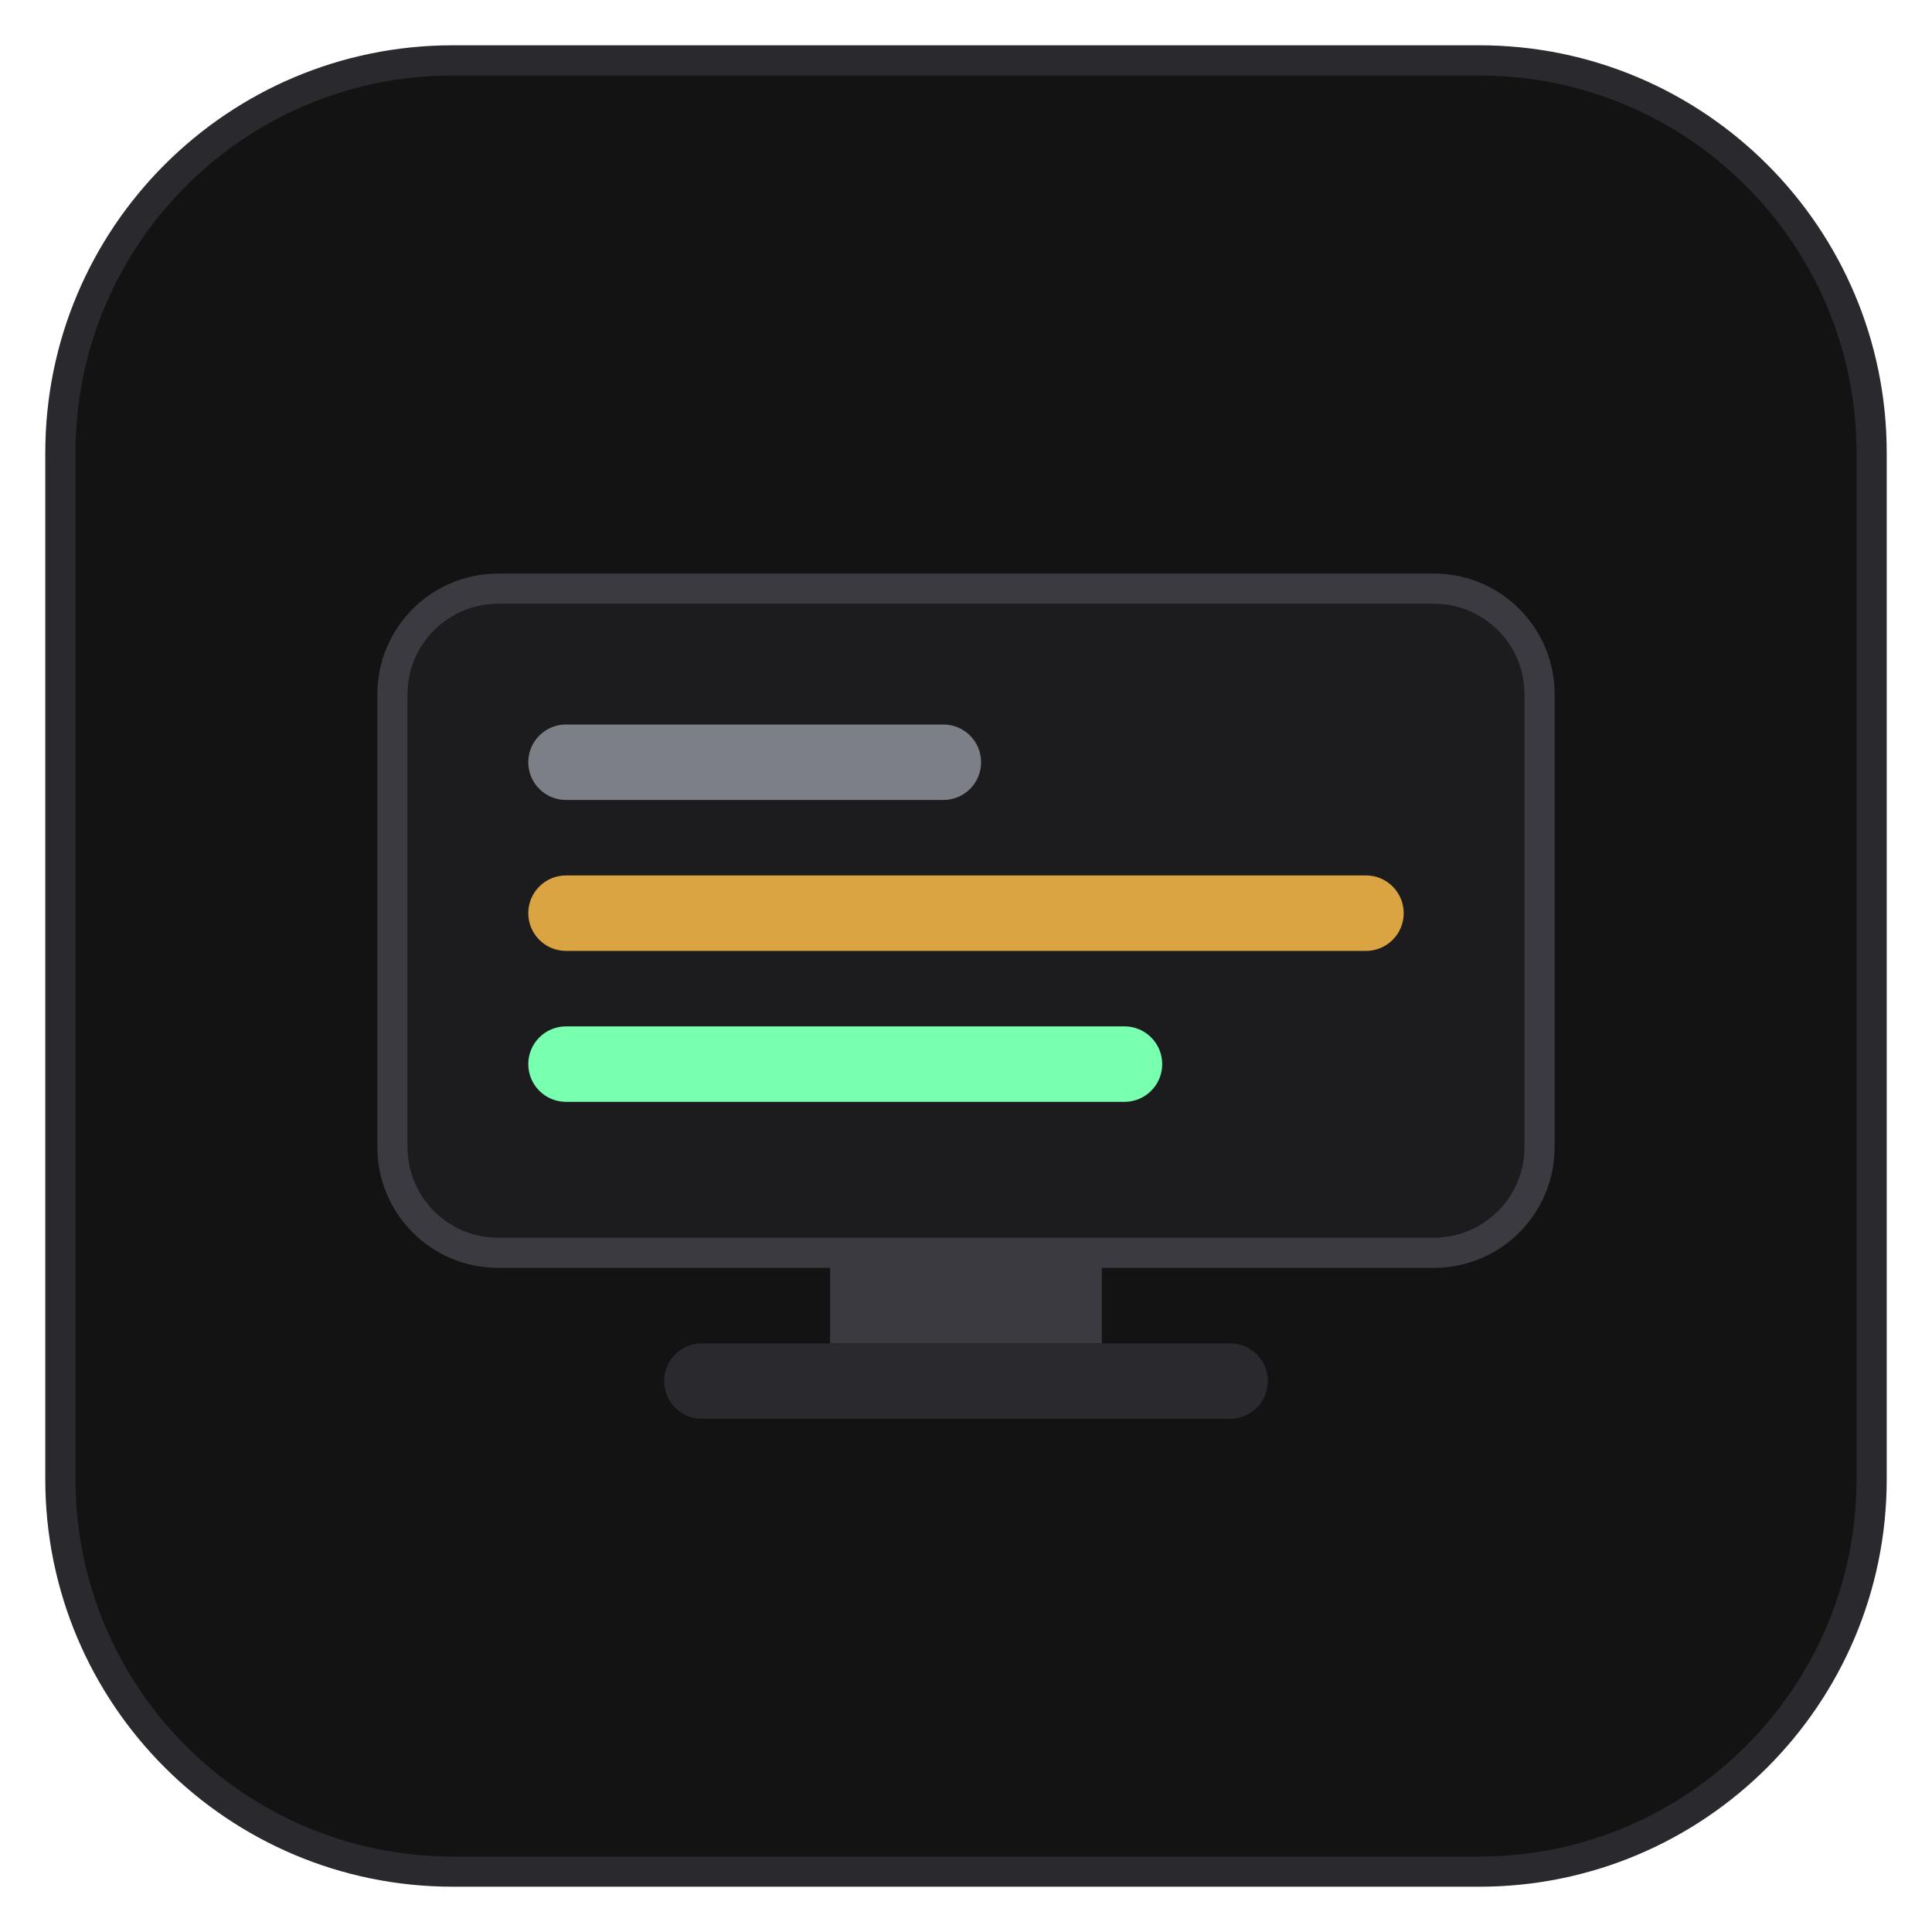
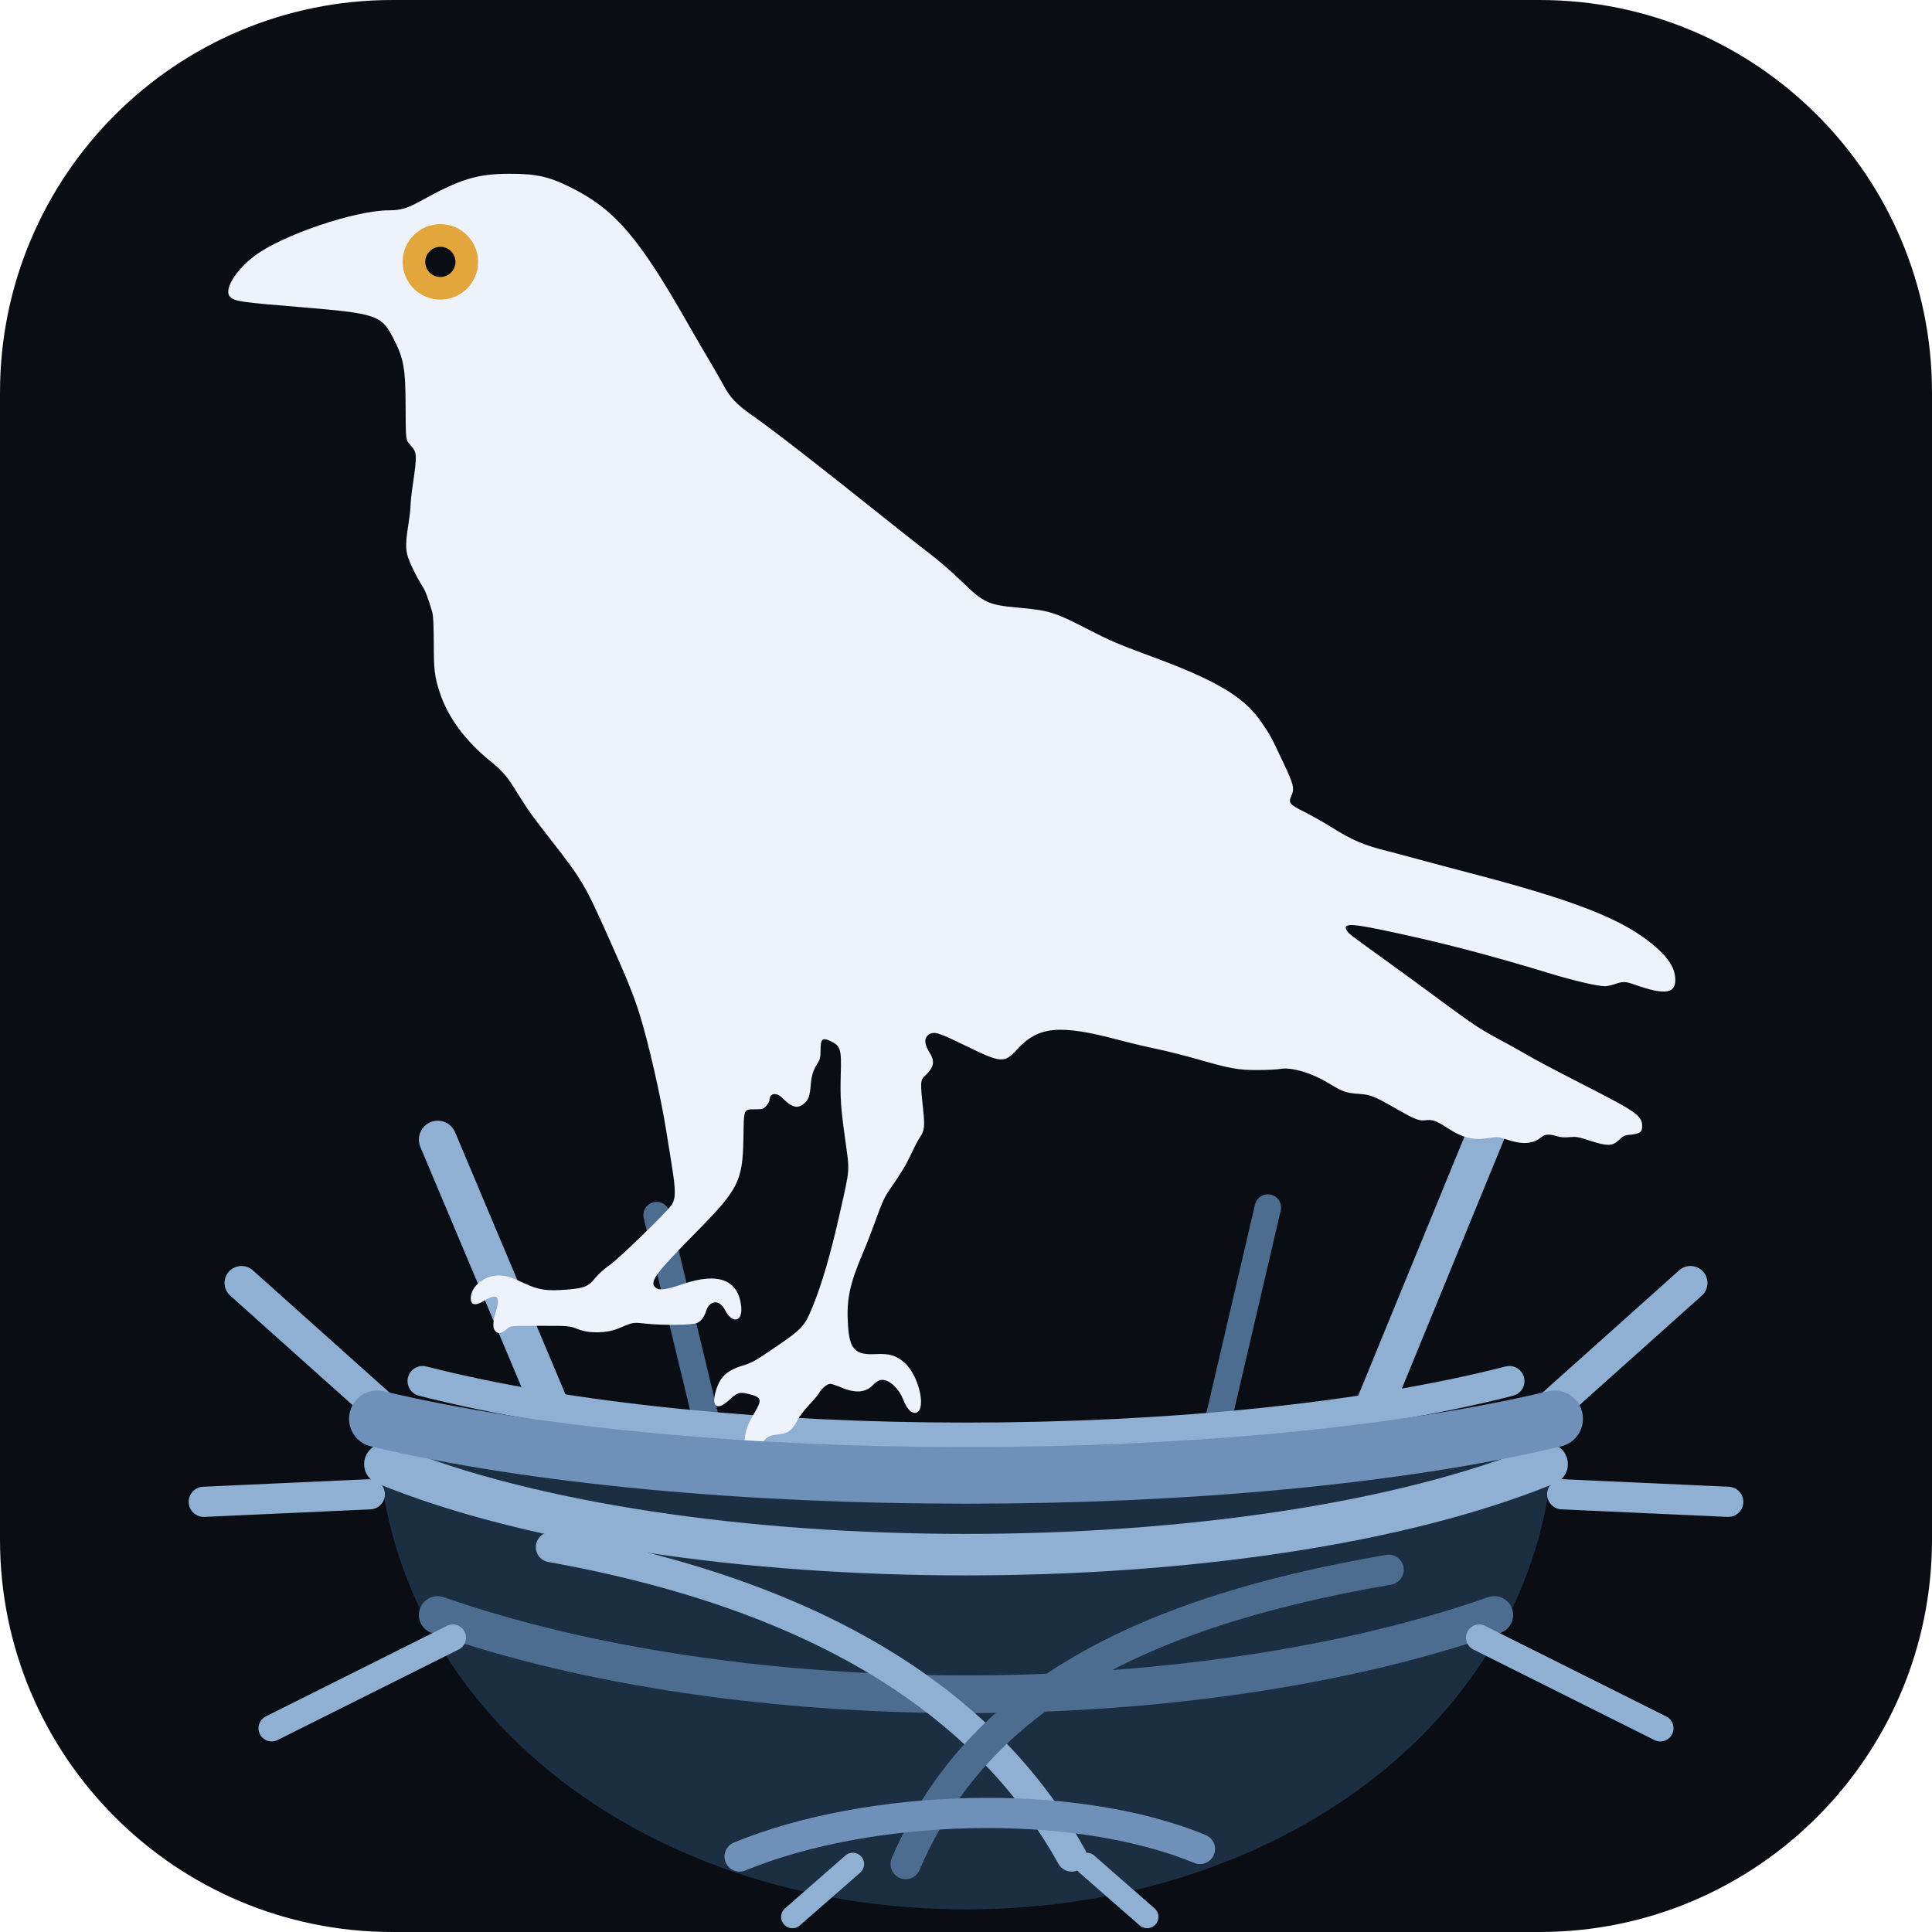
- <svg xmlns="http://www.w3.org/2000/svg" viewBox="0 0 256 256" width="256" height="256">
-   <rect x="8" y="8" width="240" height="240" rx="52" fill="#131314" />
-   <rect x="8" y="8" width="240" height="240" rx="52" fill="none" stroke="#2a2a2e" stroke-width="4" />
-   <rect x="52" y="78" width="152" height="88" rx="14" fill="#1c1c1e" stroke="#3a3a40" stroke-width="4" />
-   <rect x="70" y="96" width="60" height="10" rx="5" fill="#7c8086" />
-   <rect x="70" y="116" width="116" height="10" rx="5" fill="#d9a441" />
-   <rect x="70" y="136" width="84" height="10" rx="5" fill="#79ffb0" />
-   <rect x="110" y="166" width="36" height="12" fill="#3a3a40" />
-   <rect x="88" y="178" width="80" height="10" rx="5" fill="#2a2a2e" />
+ <svg xmlns="http://www.w3.org/2000/svg" viewBox="0 0 512 512" width="512" height="512" role="img" aria-label="Crowsnest">
+   <rect width="512" height="512" rx="104" fill="#0a0e14" />
+   <path d="M148 378 L116 302" fill="none" stroke="#8fb0d2" stroke-width="10" stroke-linecap="round" />
+   <path d="M362 378 L394 300" fill="none" stroke="#8fb0d2" stroke-width="10" stroke-linecap="round" />
+   <path d="M188 380 L174 322" fill="none" stroke="#4d6d90" stroke-width="7" stroke-linecap="round" />
+   <path d="M322 380 L336 320" fill="none" stroke="#4d6d90" stroke-width="7" stroke-linecap="round" />
+   <path d="M100 376 C100 452 170 506 256 506 C342 506 412 452 412 376 C342 406 170 406 100 376 Z" fill="#1c2e42" />
+   <path d="M102 388 C180 420 332 420 410 388" fill="none" stroke="#8fb0d2" stroke-width="11" stroke-linecap="round" />
+   <path d="M116 428 C196 456 316 456 396 428" fill="none" stroke="#4d6d90" stroke-width="10" stroke-linecap="round" />
+   <path d="M146 410 C224 424 264 456 284 492" fill="none" stroke="#8fb0d2" stroke-width="8" stroke-linecap="round" />
+   <path d="M368 416 C298 428 258 452 240 494" fill="none" stroke="#4d6d90" stroke-width="8" stroke-linecap="round" />
+   <path d="M196 492 C230 478 284 476 318 490" fill="none" stroke="#6f90b8" stroke-width="8" stroke-linecap="round" />
+   <path d="M102 374 L64 340" fill="none" stroke="#8fb0d2" stroke-width="9" stroke-linecap="round" />
+   <path d="M98 396 L54 398" fill="none" stroke="#8fb0d2" stroke-width="8" stroke-linecap="round" />
+   <path d="M120 434 L72 458" fill="none" stroke="#8fb0d2" stroke-width="7" stroke-linecap="round" />
+   <path d="M410 374 L448 340" fill="none" stroke="#8fb0d2" stroke-width="9" stroke-linecap="round" />
+   <path d="M414 396 L458 398" fill="none" stroke="#8fb0d2" stroke-width="8" stroke-linecap="round" />
+   <path d="M392 434 L440 458" fill="none" stroke="#8fb0d2" stroke-width="7" stroke-linecap="round" />
+   <path d="M226 494 L210 508" fill="none" stroke="#8fb0d2" stroke-width="6" stroke-linecap="round" />
+   <path d="M288 494 L304 508" fill="none" stroke="#8fb0d2" stroke-width="6" stroke-linecap="round" />
+   <path d="M112 366 C190 386 322 386 400 366" fill="none" stroke="#8fb0d2" stroke-width="8" stroke-linecap="round" />
+   <g transform="translate(52.7 39.5) scale(0.2848)">
+     <path d="M508.9 1229.9 C506.9 1227.9 506.8 1227.0 507.3 1212.1 C507.8 1194.0 509.0 1189.7 517.0 1176.0 C524.3 1163.6 523.7 1161.4 511.8 1158.5 C503.1 1156.3 501.2 1156.9 493.4 1164.1 C483.0 1173.8 477.1 1170.9 480.5 1157.7 C484.2 1143.2 490.4 1136.9 505.7 1132.1 C514.3 1129.5 517.6 1127.7 532.0 1117.9 C561.3 1098.1 563.3 1096.0 570.6 1078.5 C579.8 1056.1 587.8 1028.6 596.7 989.0 C606.1 947.0 605.7 952.5 601.2 920.0 C597.3 892.0 596.7 882.9 597.3 861.1 C598.0 837.2 597.2 834.7 587.8 830.1 C580.1 826.4 578.5 827.9 578.5 838.9 C578.4 845.5 578.0 847.1 575.6 850.9 C571.7 856.9 570.1 862.1 569.4 870.4 C568.5 881.2 567.4 884.5 563.5 887.9 C557.3 893.3 552.0 892.1 543.2 883.2 C537.3 877.3 531.0 878.3 531.0 885.2 C531.0 886.2 529.7 888.4 528.1 890.2 C525.4 893.2 524.7 893.5 518.9 893.5 C506.4 893.7 507.2 891.9 506.7 921.5 C505.9 960.3 502.1 967.9 463.6 1007.0 C424.1 1047.1 419.0 1054.0 425.0 1059.5 C428.2 1062.4 434.6 1061.5 450.8 1056.0 C483.7 1044.9 502.3 1052.3 504.7 1077.5 C506.0 1091.6 496.2 1093.4 489.6 1080.3 C484.7 1070.5 475.4 1070.8 472.1 1081.0 C470.3 1086.7 467.4 1090.6 463.7 1092.3 C459.4 1094.4 431.9 1094.7 415.0 1092.9 C403.6 1091.7 404.1 1091.6 390.2 1097.5 C379.5 1102.0 363.0 1102.3 352.7 1098.1 C344.8 1095.0 344.8 1095.0 317.5 1095.0 C290.3 1095.0 290.1 1095.0 287.3 1097.4 C281.3 1102.4 278.9 1102.9 276.0 1100.0 C273.2 1097.2 273.4 1091.4 276.7 1080.7 C280.7 1067.5 277.2 1064.5 266.0 1071.4 C257.4 1076.7 253.0 1076.0 253.0 1069.3 C253.0 1059.3 264.0 1049.4 276.1 1048.3 C283.7 1047.6 289.2 1049.0 302.3 1055.2 C316.2 1061.7 323.6 1062.8 342.6 1061.3 C358.8 1060.0 362.5 1058.4 369.2 1050.1 C371.8 1046.9 377.5 1041.7 382.2 1038.5 C391.0 1032.3 434.6 990.0 439.7 982.8 C443.8 976.8 443.9 969.6 440.1 945.9 C438.4 935.3 436.0 920.6 434.9 913.5 C429.7 880.9 417.9 829.6 409.9 804.4 C404.1 786.2 398.9 773.3 381.8 735.0 C359.4 684.8 356.7 680.2 328.1 643.5 C309.2 619.3 307.0 616.2 297.3 600.7 C286.4 583.0 283.8 579.9 270.5 569.0 C247.5 550.0 232.0 529.0 224.4 506.4 C219.4 491.4 218.6 485.3 218.6 459.5 C218.5 443.1 218.1 434.1 217.2 431.0 C213.4 417.8 210.4 410.0 207.5 406.0 C205.8 403.5 201.8 396.2 198.7 389.6 C192.0 375.6 191.6 370.8 195.0 349.0 C196.1 342.1 197.0 334.2 197.0 331.3 C197.0 328.5 197.9 320.2 199.0 312.9 C203.2 284.5 203.1 282.2 196.7 275.3 C192.5 270.7 192.5 270.7 192.4 240.6 C192.3 203.9 190.7 194.9 180.9 176.0 C169.7 154.4 165.4 153.0 93.5 147.0 C39.4 142.6 33.5 141.7 29.3 137.7 C22.7 131.7 33.5 113.4 51.7 99.5 C77.3 80.1 145.3 57.0 177.1 57.0 C187.8 57.0 193.9 55.2 206.2 48.4 C243.4 27.8 259.1 23.0 289.4 23.0 C314.6 23.0 326.4 25.7 347.6 36.5 C387.2 56.5 409.7 82.8 454.2 161.0 C462.2 175.0 471.9 191.7 475.8 198.1 C479.6 204.5 485.2 214.2 488.1 219.6 C494.4 231.4 500.3 237.6 515.0 247.9 C536.6 263.2 572.7 291.2 635.0 341.0 C654.0 356.2 675.1 372.8 682.0 378.0 C688.9 383.2 701.3 394.1 709.6 402.1 C730.0 422.0 734.5 424.2 761.0 426.6 C791.2 429.3 795.6 430.6 826.5 446.5 C846.8 457.0 856.1 461.0 882.0 470.5 C947.0 494.3 972.8 509.6 989.2 534.0 C997.8 546.8 997.5 546.3 1009.5 571.8 C1018.9 591.6 1019.6 595.0 1016.5 602.1 C1013.6 608.4 1015.0 610.0 1029.1 617.0 C1035.7 620.4 1046.5 626.4 1053.0 630.5 C1073.6 643.4 1083.9 647.8 1107.0 653.5 C1112.8 655.0 1122.9 657.7 1129.5 659.5 C1136.1 661.4 1161.3 668.0 1185.5 674.4 C1275.2 697.9 1319.0 714.5 1347.2 735.7 C1364.4 748.7 1372.6 759.4 1373.7 770.4 C1375.3 786.0 1365.0 787.9 1335.7 777.4 C1327.4 774.5 1325.1 774.4 1317.7 777.0 C1314.6 778.1 1310.4 779.0 1308.4 779.0 C1301.6 779.0 1280.1 774.0 1258.2 767.4 C1197.2 748.8 1152.0 737.2 1097.5 725.9 C1070.7 720.4 1064.0 720.8 1068.4 727.5 C1070.2 730.3 1071.8 731.5 1102.5 753.6 C1114.6 762.3 1139.0 780.1 1156.7 793.2 C1184.0 813.4 1191.6 818.5 1206.7 826.7 C1216.5 831.9 1228.5 838.6 1233.5 841.5 C1245.9 848.7 1254.2 853.1 1293.9 873.5 C1337.6 895.8 1343.0 899.8 1343.0 909.2 C1343.0 915.0 1340.9 916.4 1330.7 917.3 C1326.6 917.7 1325.1 918.5 1321.4 922.1 C1315.5 927.9 1310.5 928.0 1294.0 922.6 C1283.6 919.2 1281.8 918.9 1275.5 919.4 C1270.5 919.9 1267.0 919.6 1263.5 918.5 C1256.0 916.3 1252.8 916.6 1248.6 919.9 C1241.0 926.0 1231.2 926.5 1216.5 921.5 C1208.9 919.0 1208.1 918.9 1201.3 920.1 C1185.5 922.7 1176.4 920.5 1160.7 910.2 C1151.6 904.3 1147.4 902.8 1141.5 903.7 C1135.5 904.5 1131.5 902.9 1114.6 893.3 C1092.8 880.8 1090.7 880.0 1078.7 879.1 C1067.3 878.3 1064.2 877.1 1051.2 869.2 C1035.8 859.8 1017.1 854.2 1006.8 855.9 C1003.1 856.5 993.3 857.0 985.0 857.0 C966.9 857.0 959.7 855.7 929.5 847.0 C917.9 843.7 900.9 839.4 891.5 837.4 C882.1 835.5 866.2 831.7 856.0 829.0 C800.7 814.3 781.2 816.2 761.3 837.9 C749.6 850.7 746.5 850.5 715.2 835.2 C690.0 822.9 685.3 821.2 680.8 823.1 C674.9 825.5 674.4 831.9 679.5 840.0 C685.2 848.9 684.3 854.2 675.6 862.4 C671.3 866.4 671.2 867.9 674.0 894.5 C675.6 909.0 675.1 913.6 671.3 919.1 C669.6 921.5 665.8 928.7 662.8 935.1 C657.6 946.1 654.3 951.6 642.1 969.3 C637.9 975.5 635.5 980.8 630.5 994.8 C627.0 1004.5 621.5 1018.8 618.2 1026.5 C605.5 1056.3 602.5 1070.4 604.0 1094.0 C605.4 1117.0 610.5 1122.4 630.1 1121.3 C642.7 1120.7 649.1 1122.6 656.8 1129.5 C670.9 1142.2 677.7 1176.0 666.1 1176.0 C662.3 1176.0 658.7 1171.9 655.5 1163.8 C650.8 1152.0 641.2 1143.9 633.9 1145.5 C632.3 1145.9 629.4 1147.9 627.4 1150.0 C620.4 1157.3 610.8 1158.0 597.1 1152.1 C593.1 1150.4 588.7 1149.0 587.5 1149.0 C584.7 1149.0 579.5 1153.2 577.4 1157.1 C576.6 1158.7 572.4 1163.8 568.0 1168.4 C563.6 1173.1 558.8 1179.4 557.1 1182.7 C555.5 1186.0 552.5 1190.1 550.6 1191.8 C547.1 1194.8 545.8 1195.2 535.8 1196.5 C527.3 1197.6 523.1 1202.8 519.0 1217.5 C515.3 1230.9 512.8 1233.8 508.9 1229.9 Z" fill="#eef3fb" fill-rule="evenodd" />
+   </g>
+   <path d="M100 376 C184 396 328 396 412 376" fill="none" stroke="#6f90b8" stroke-width="15" stroke-linecap="round" />
+   <circle cx="116.7" cy="69.4" r="10" fill="#e2a63d" />
+   <circle cx="116.7" cy="69.4" r="4" fill="#0a0e14" />
</svg>
